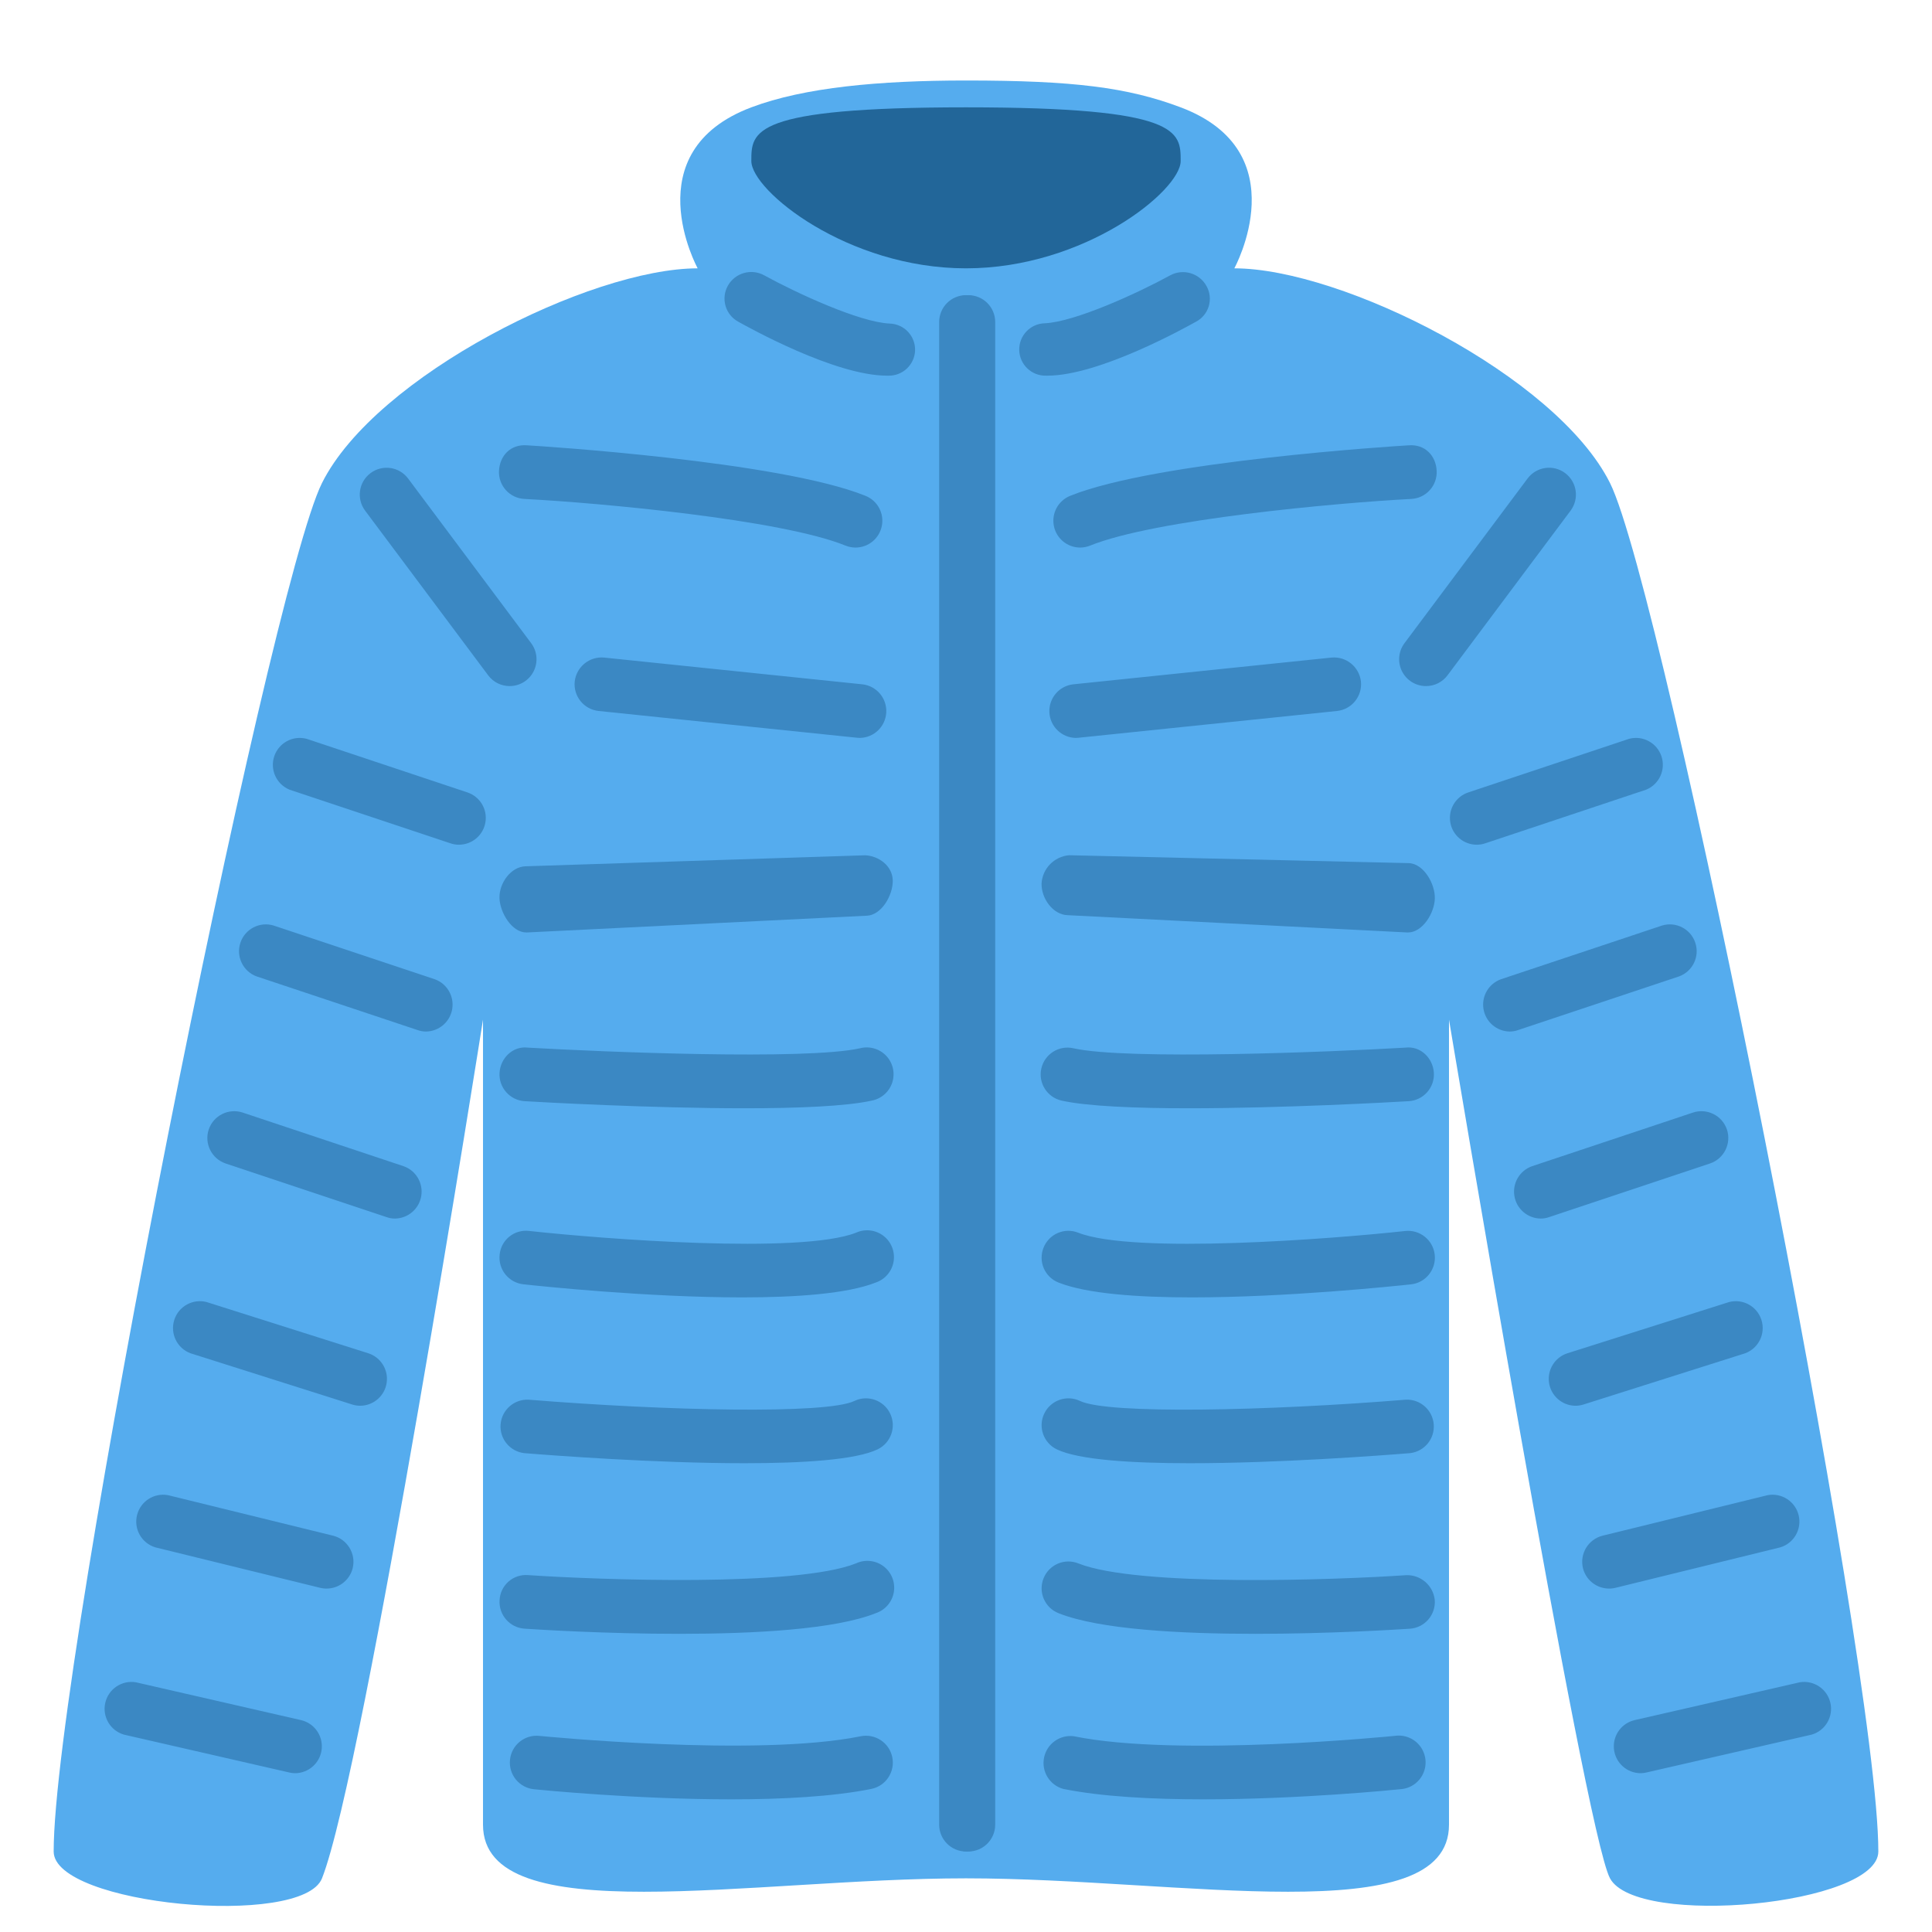
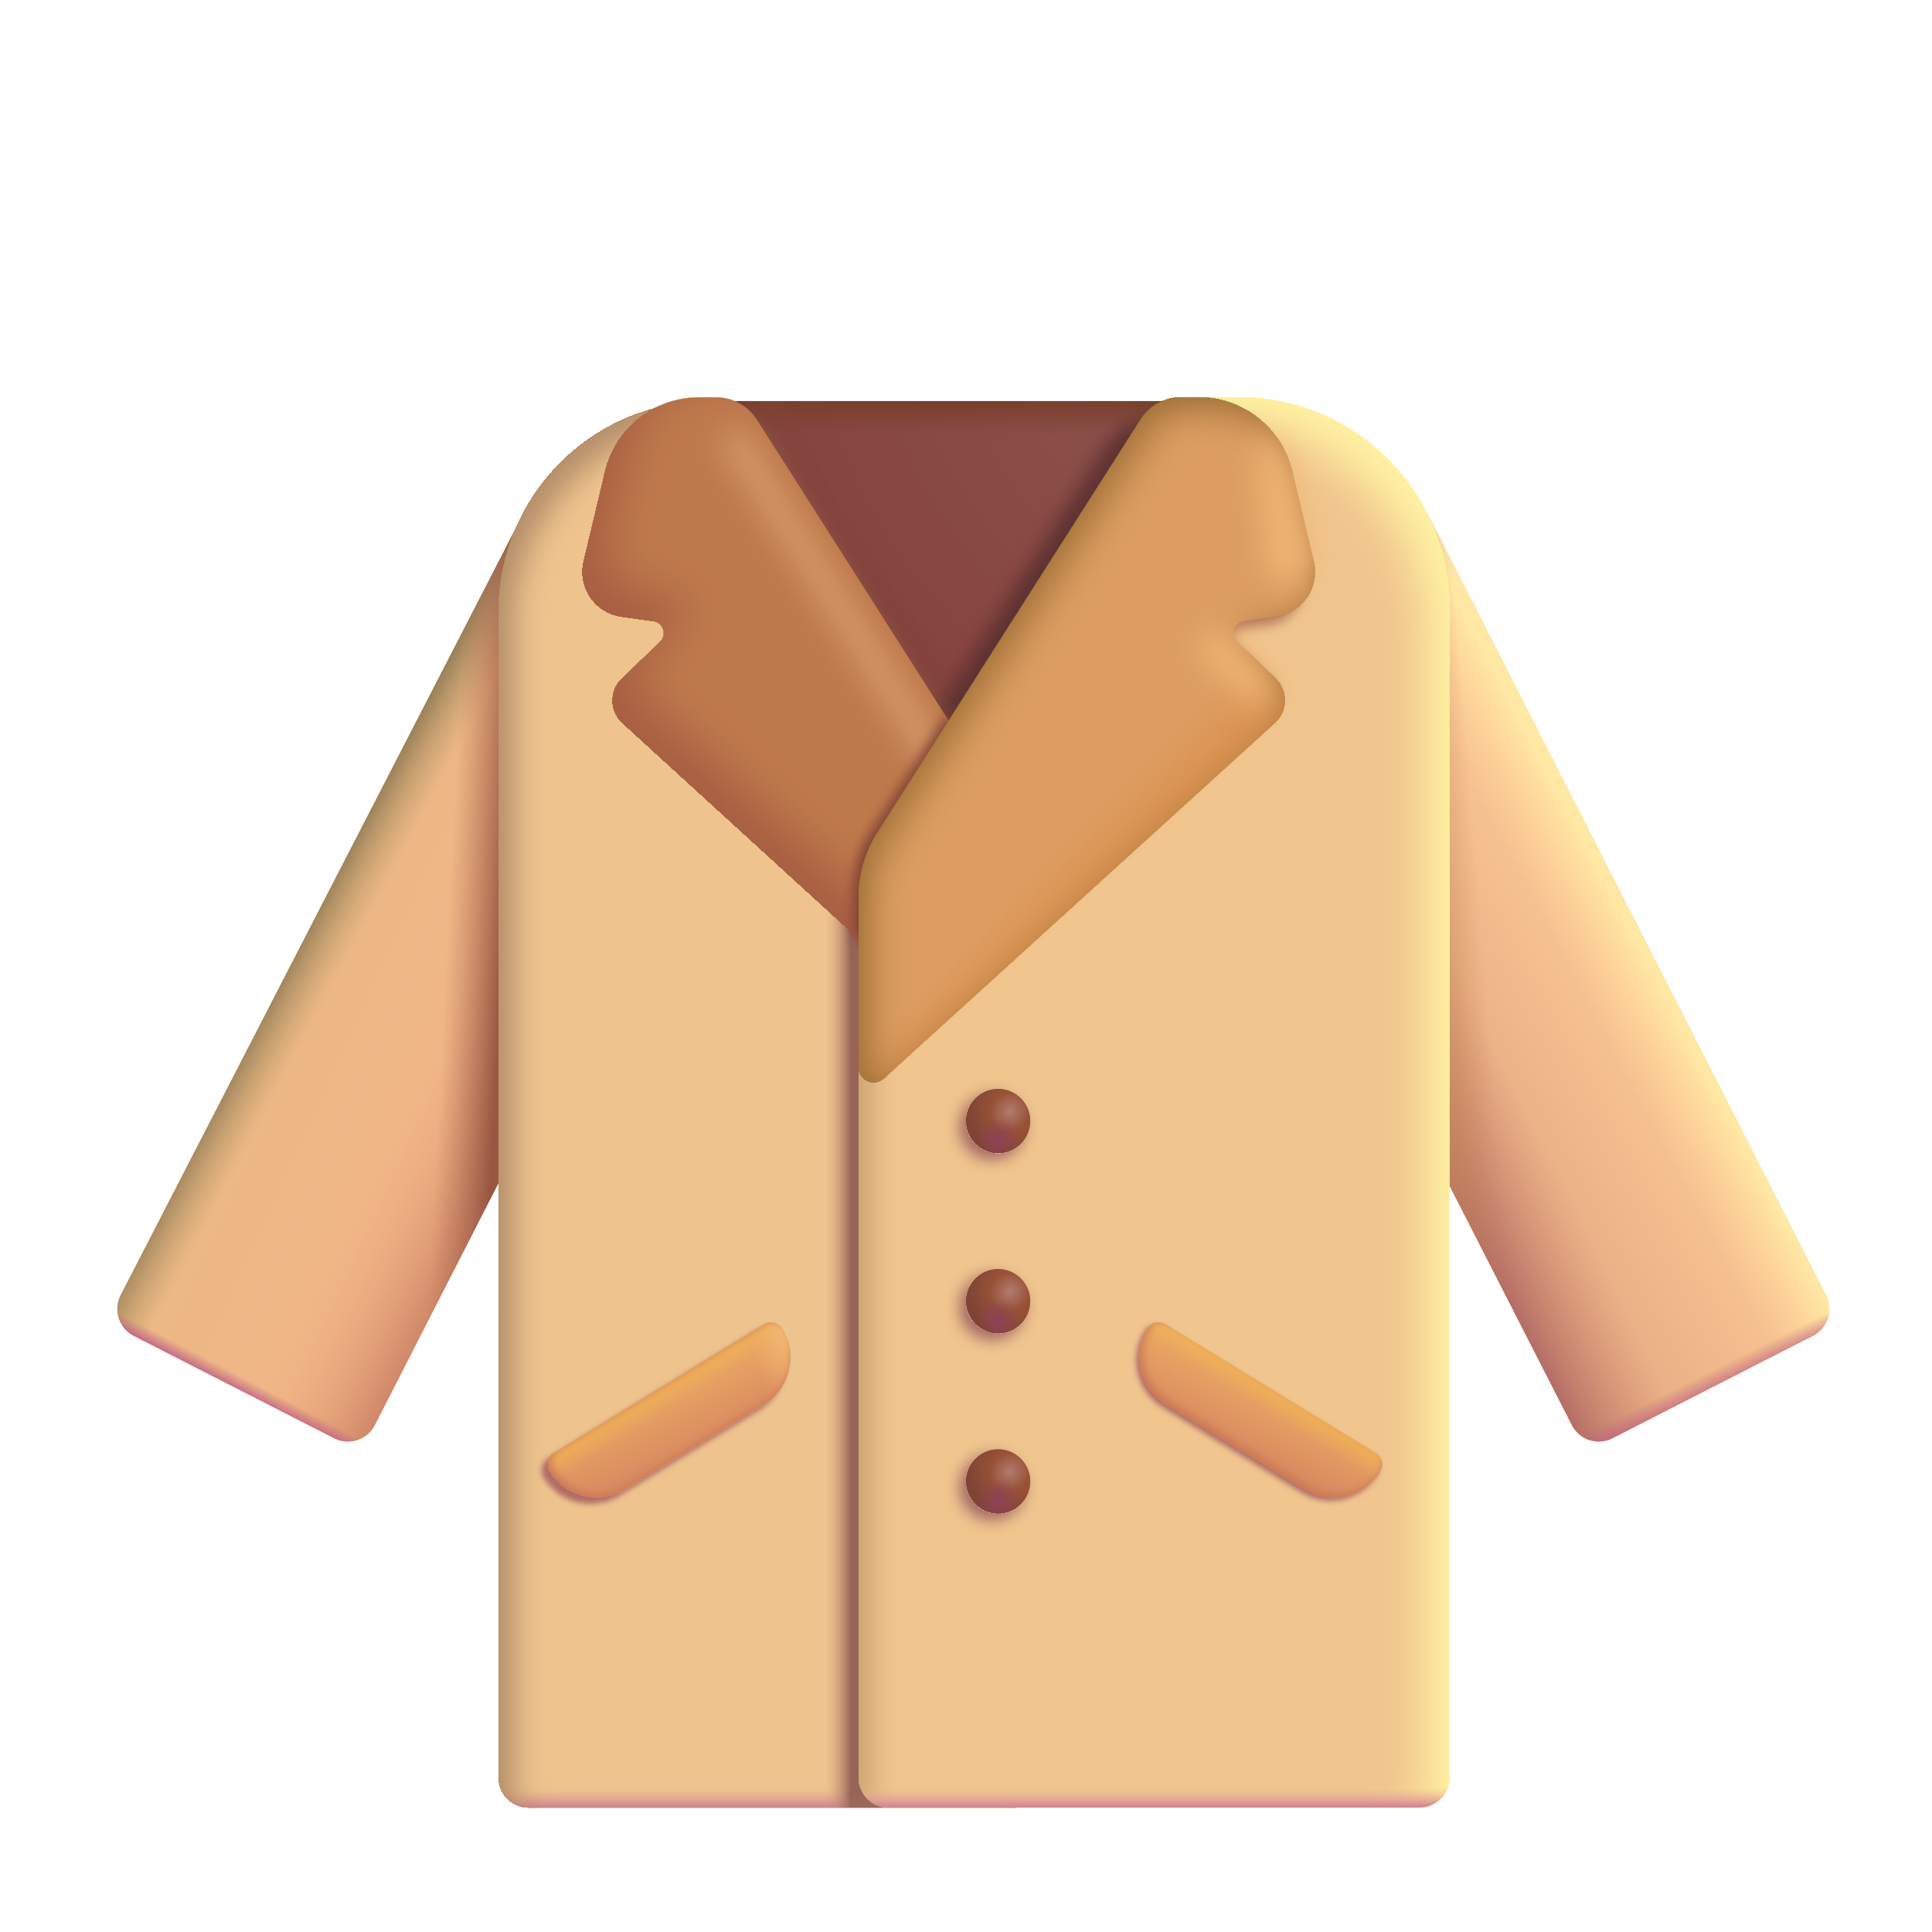
- <svg xmlns="http://www.w3.org/2000/svg" viewBox="0 0 36 36">
-   <path fill="#55ACEE" d="M30 9c-1-2-5-4-7-4 0 0 1.194-2.174-1-3-.987-.372-2-.5-4-.5-1.615 0-3.013.128-4 .5-2.194.826-1 3-1 3-2 0-6 2-7 4S1 30.969 1 34.5c0 1 4.632 1.43 5 .5.791-2 3-16 3-16v15c0 2 5 1 9 1s9 1 9-1V19s2.525 15.12 3 16c.499.923 5 .5 5-.5C35 30.969 31 11 30 9z" />
-   <path fill="#269" d="M14 3c0-.552 0-1 4-1s4 .448 4 1-1.791 2-4 2-4-1.448-4-2z" />
-   <path fill="#3B88C3" d="M18 34.5a.5.5 0 0 1-.5-.5V6a.5.5 0 0 1 1 0v28a.5.5 0 0 1-.5.5zm-4.375-.972c-1.794 0-3.564-.177-3.675-.188a.499.499 0 0 1-.447-.548.497.497 0 0 1 .548-.446c.041.003 4.044.401 5.985.007a.5.5 0 0 1 .2.981c-.72.145-1.669.194-2.611.194zm-.97-3.084c-1.378 0-2.627-.079-2.881-.096a.5.5 0 0 1-.465-.532.491.491 0 0 1 .533-.466c1.323.089 5.002.223 6.109-.219a.5.5 0 1 1 .371.927c-.763.306-2.28.386-3.667.386zm1.217-3.179c-1.65 0-3.551-.143-4.105-.188a.5.5 0 0 1 .081-.996c2.574.208 5.549.275 6.072.024a.5.5 0 1 1 .432.902c-.409.196-1.39.258-2.48.258zm-.039-3.09c-1.77 0-3.75-.208-4.08-.244a.5.5 0 0 1-.443-.552.492.492 0 0 1 .551-.442c1.344.147 5.059.438 6.091.032a.5.5 0 1 1 .367.929c-.527.208-1.472.277-2.486.277zm.047-3.524c-1.753 0-3.767-.112-4.102-.132a.5.5 0 0 1-.47-.528c.016-.275.249-.505.528-.47 1.382.08 5.187.237 6.189.012a.5.5 0 1 1 .22.975c-.475.106-1.379.143-2.365.143zm-4.073-3.276c-.27 0-.492-.371-.5-.642-.007-.276.211-.584.487-.591l6.328-.205c.246.011.506.191.513.467.007.276-.211.652-.487.659l-6.328.312h-.013zM16.552 7h-.024c-.973 0-2.588-.904-2.769-1.004a.49.49 0 0 1-.197-.671.5.5 0 0 1 .679-.194c.606.333 1.775.872 2.334.898a.487.487 0 0 1 .476.508.488.488 0 0 1-.499.463zm10.02 5.784a.5.5 0 0 1-.401-.8l2.293-3.068a.5.5 0 0 1 .801.6l-2.293 3.068a.498.498 0 0 1-.4.2z" />
-   <path fill="#3B88C3" d="M18.044 34.5a.5.5 0 0 1-.5-.5V6a.5.5 0 0 1 1 0v28a.5.5 0 0 1-.5.5zm9.473-18.76a.5.5 0 0 1-.159-.974l3-1a.501.501 0 0 1 .317.948l-3 1a.489.489 0 0 1-.158.026zm.612 3.481a.502.502 0 0 1-.159-.975l3-1a.5.5 0 0 1 .317.948l-3 1a.46.46 0 0 1-.158.027zm.576 3.485a.502.502 0 0 1-.159-.975l3-1a.502.502 0 0 1 .633.316.502.502 0 0 1-.316.633l-3 1a.455.455 0 0 1-.158.026zm.642 3.488a.501.501 0 0 1-.143-.977l3.014-.955a.501.501 0 0 1 .302.954l-3.014.955a.494.494 0 0 1-.159.023zm.594 3.405a.502.502 0 0 1-.445-.379.502.502 0 0 1 .367-.605l3.071-.754a.501.501 0 0 1 .238.972l-3.071.754a.483.483 0 0 1-.16.012zm.577 3.439a.501.501 0 0 1-.064-.985l3.082-.706a.501.501 0 0 1 .223.975l-3.082.706a.474.474 0 0 1-.159.01zm-8.099.49c-.942 0-1.891-.049-2.61-.195a.502.502 0 0 1 .199-.981c1.943.399 5.946-.003 5.985-.007a.5.5 0 1 1 .102.994c-.113.012-1.882.189-3.676.189zm.971-3.084c-1.388 0-2.904-.08-3.667-.385a.498.498 0 0 1-.278-.649.498.498 0 0 1 .649-.278c1.108.441 4.786.309 6.109.219a.517.517 0 0 1 .532.466.499.499 0 0 1-.466.532c-.253.016-1.502.095-2.879.095zm-1.218-3.179c-1.091 0-2.071-.062-2.479-.258a.5.5 0 0 1 .432-.902c.524.251 3.497.185 6.072-.024a.5.5 0 0 1 .08.996c-.553.045-2.455.188-4.105.188zm.038-3.09c-1.014 0-1.958-.068-2.485-.276a.498.498 0 0 1-.281-.648.497.497 0 0 1 .648-.281c1.031.404 4.746.115 6.09-.032a.5.5 0 0 1 .11.994c-.332.035-2.312.243-4.082.243zm-.064-3.524c1.753 0 3.767-.112 4.102-.132a.5.5 0 0 0 .47-.528c-.016-.275-.249-.505-.528-.47-1.382.08-5.187.237-6.189.012a.499.499 0 1 0-.22.975c.476.106 1.38.143 2.365.143zm4.09-3.276h-.013l-6.328-.322c-.276-.007-.494-.315-.487-.591a.562.562 0 0 1 .513-.526l6.328.147c.276.007.494.383.487.659-.007.272-.229.633-.5.633zm-6.193-3.625a.501.501 0 0 1-.051-.998l4.818-.499a.505.505 0 0 1 .549.446.501.501 0 0 1-.445.549l-4.818.499-.053.003zm.084-3.547a.5.5 0 0 1-.188-.963c1.6-.648 6.095-.93 6.307-.942.312-.025.511.199.524.474a.499.499 0 0 1-.474.525c-1.393.072-4.783.383-5.982.869a.495.495 0 0 1-.187.037zM9.496 12.784a.5.5 0 0 0 .401-.8L7.604 8.916a.5.5 0 0 0-.8.6l2.293 3.068c.097.131.248.2.399.2zm-.944 2.956a.5.5 0 0 0 .159-.974l-3-1a.501.501 0 0 0-.317.948l3 1a.48.48 0 0 0 .158.026zm-.612 3.481a.502.502 0 0 0 .159-.975l-3-1a.5.5 0 0 0-.317.948l3 1a.457.457 0 0 0 .158.027zm-.577 3.485a.502.502 0 0 0 .159-.975l-3-1a.502.502 0 0 0-.633.316.502.502 0 0 0 .316.633l3 1a.463.463 0 0 0 .158.026zm-.641 3.488a.501.501 0 0 0 .143-.977l-3.014-.955a.501.501 0 0 0-.302.954l3.014.955a.486.486 0 0 0 .159.023zm-.595 3.405a.502.502 0 0 0 .445-.379.502.502 0 0 0-.367-.605l-3.071-.754a.501.501 0 0 0-.238.972l3.071.754a.487.487 0 0 0 .16.012zm-.577 3.439a.501.501 0 0 0 .064-.985l-3.082-.706a.501.501 0 0 0-.223.975l3.082.706a.476.476 0 0 0 .159.01zM16.025 13.75a.501.501 0 0 0 .051-.998l-4.818-.499a.505.505 0 0 0-.549.446.501.501 0 0 0 .445.549l4.818.499.053.003zm-.083-3.547a.5.5 0 0 0 .188-.963c-1.6-.648-6.095-.93-6.307-.942-.313-.026-.511.199-.525.473a.5.5 0 0 0 .474.526c1.394.072 4.783.383 5.982.869a.5.5 0 0 0 .188.037zM19.492 7a.487.487 0 1 1-.024-.976c.561-.026 1.729-.56 2.334-.892a.501.501 0 0 1 .68.199.483.483 0 0 1-.197.664C22.104 6.095 20.488 7 19.516 7h-.024z" />
+ <svg xmlns="http://www.w3.org/2000/svg" viewBox="0 0 32 32">
+   <defs>
+     <path id="ihUQsxb" fill="#EEC38D" d="M8.259 10.134a3.495 3.495 0 0 1 3.5-3.49h5.062V29.94H8.76a.5.5 0 0 1-.5-.499z" />
+   </defs>
+   <g fill="none">
+     <path fill="url(#iGrso5v)" d="m8.64 8.561l4.292 1.879l-6.724 13.164a.5.5 0 0 1-.672.218l-3.32-1.696a.5.5 0 0 1-.218-.673z" />
+     <path fill="url(#iNSEkGd)" d="m8.64 8.561l4.292 1.879l-6.724 13.164a.5.5 0 0 1-.672.218l-3.32-1.696a.5.5 0 0 1-.218-.673z" />
+     <path fill="url(#iOx00Me)" d="m8.64 8.561l4.292 1.879l-6.724 13.164a.5.5 0 0 1-.672.218l-3.32-1.696a.5.5 0 0 1-.218-.673z" />
+     <path fill="url(#io85aHd)" d="m8.64 8.561l4.292 1.879l-6.724 13.164a.5.5 0 0 1-.672.218l-3.32-1.696a.5.5 0 0 1-.218-.673z" />
+     <path fill="url(#iXU0pde)" d="m8.64 8.561l4.292 1.879l-6.724 13.164a.5.5 0 0 1-.672.218l-3.32-1.696a.5.5 0 0 1-.218-.673z" />
+     <path fill="url(#iceLGbe)" d="m23.692 8.604l-4.381 1.836l6.724 13.164a.5.5 0 0 0 .672.218l3.32-1.696a.5.5 0 0 0 .218-.673z" />
+     <path fill="url(#iy5hrXg)" d="m23.692 8.604l-4.381 1.836l6.724 13.164a.5.5 0 0 0 .672.218l3.32-1.696a.5.5 0 0 0 .218-.673z" />
+     <path fill="url(#ivUjlkd)" d="m23.692 8.604l-4.381 1.836l6.724 13.164a.5.5 0 0 0 .672.218l3.32-1.696a.5.5 0 0 0 .218-.673z" />
+     <path fill="url(#ig4KDCe)" d="m23.692 8.604l-4.381 1.836l6.724 13.164a.5.5 0 0 0 .672.218l3.32-1.696a.5.5 0 0 0 .218-.673z" />
+     <path fill="url(#i6ZYUUg)" d="m23.692 8.604l-4.381 1.836l6.724 13.164a.5.5 0 0 0 .672.218l3.32-1.696a.5.5 0 0 0 .218-.673z" />
+     <g filter="url(#iEPspmb)">
+       <use href="#ihUQsxb" />
+       <path fill="url(#iLAioOd)" d="M8.259 10.134a3.495 3.495 0 0 1 3.5-3.49h5.062V29.94H8.76a.5.5 0 0 1-.5-.499z" />
+     </g>
+     <g filter="url(#iEPspmb)">
+       <use href="#ihUQsxb" />
+       <path fill="url(#ixNgNvO)" d="M8.259 10.134a3.495 3.495 0 0 1 3.5-3.49h5.062V29.94H8.76a.5.5 0 0 1-.5-.499z" />
+       <path fill="url(#iLAioOd)" d="M8.259 10.134a3.495 3.495 0 0 1 3.5-3.49h5.062V29.94H8.76a.5.5 0 0 1-.5-.499z" />
+     </g>
+     <g filter="url(#ihhlEue)">
+       <path fill="#F0C58E" d="M24.008 10.08a3.5 3.5 0 0 0-3.5-3.5h-1.13l-4.814 7.126a2 2 0 0 0-.343 1.12V29.44a.5.5 0 0 0 .5.5h8.787a.5.5 0 0 0 .5-.5z" />
+       <path fill="url(#iYoNwxd)" d="M24.008 10.08a3.5 3.5 0 0 0-3.5-3.5h-1.13l-4.814 7.126a2 2 0 0 0-.343 1.12V29.44a.5.5 0 0 0 .5.5h8.787a.5.5 0 0 0 .5-.5z" />
+     </g>
+     <path fill="url(#iGoLSsd)" d="M24.008 10.08a3.5 3.5 0 0 0-3.5-3.5h-1.13l-4.814 7.126a2 2 0 0 0-.343 1.12V29.44a.5.5 0 0 0 .5.5h8.787a.5.5 0 0 0 .5-.5z" />
+     <path fill="url(#ix9YrDb)" d="m11.684 6.643l4.368 6.953l3.755-6.953z" />
+     <path fill="url(#iyGRFbd)" d="m11.684 6.643l4.368 6.953l3.755-6.953z" />
+     <path fill="url(#i0cgeRb)" d="m11.684 6.643l4.368 6.953l3.755-6.953z" />
+     <g filter="url(#iNlXJPe)">
+       <path fill="#5E3131" d="M20.41 7.394a1.6 1.6 0 0 0-1.1-.438h-.282a.8.8 0 0 0-.674.37l-3.38 5.302h2.213z" />
+     </g>
+     <g filter="url(#iMfL1mc)">
+       <path fill="url(#iObx9Vd)" d="M9.108 24.367a.217.217 0 0 1 .072-.299l3.476-2.129a.217.217 0 0 1 .3.072a.905.905 0 0 1-.3 1.244l-2.303 1.411a.905.905 0 0 1-1.245-.299" />
+       <path fill="url(#iGisEQd)" d="M9.108 24.367a.217.217 0 0 1 .072-.299l3.476-2.129a.217.217 0 0 1 .3.072a.905.905 0 0 1-.3 1.244l-2.303 1.411a.905.905 0 0 1-1.245-.299" />
+       <path fill="url(#iZ5hJmb)" d="M9.108 24.367a.217.217 0 0 1 .072-.299l3.476-2.129a.217.217 0 0 1 .3.072a.905.905 0 0 1-.3 1.244l-2.303 1.411a.905.905 0 0 1-1.245-.299" />
+     </g>
+     <g filter="url(#iEuHVId)">
+       <path fill="url(#ii1Apbc)" d="M22.857 24.367a.217.217 0 0 0-.071-.299l-3.477-2.129a.217.217 0 0 0-.298.072a.905.905 0 0 0 .299 1.244l2.303 1.411a.905.905 0 0 0 1.244-.299" />
+       <path fill="url(#iAhXVeb)" d="M22.857 24.367a.217.217 0 0 0-.071-.299l-3.477-2.129a.217.217 0 0 0-.298.072a.905.905 0 0 0 .299 1.244l2.303 1.411a.905.905 0 0 0 1.244-.299" />
+     </g>
+     <g filter="url(#iu6cfKd)">
+       <circle cx="16.533" cy="18.567" r=".533" fill="url(#ib26HYc)" />
+       <circle cx="16.533" cy="18.567" r=".533" fill="url(#iwHjVOc)" />
+       <circle cx="16.533" cy="18.567" r=".533" fill="url(#iAVPhXb)" />
+     </g>
+     <g filter="url(#iP0G6Va)">
+       <circle cx="16.533" cy="21.551" r=".533" fill="url(#ilcAGIB)" />
+       <circle cx="16.533" cy="21.551" r=".533" fill="url(#irhSiNd)" />
+       <circle cx="16.533" cy="21.551" r=".533" fill="url(#iwAzjsb)" />
+     </g>
+     <g filter="url(#ipEDWoe)">
+       <circle cx="16.533" cy="24.536" r=".533" fill="url(#io2EjFd)" />
+       <circle cx="16.533" cy="24.536" r=".533" fill="url(#ifPrbib)" />
+       <circle cx="16.533" cy="24.536" r=".533" fill="url(#ijlPaAd)" />
+     </g>
+     <g filter="url(#ibkMYqb)">
+       <path fill="#BE794B" d="m14.39 15.699l1.826-2.973l-3.68-5.775a.8.8 0 0 0-.675-.37h-.282a1.6 1.6 0 0 0-1.556 1.23l-.354 1.486a.75.75 0 0 0 .624.915l.531.076a.2.2 0 0 1 .11.342l-.634.612a.5.5 0 0 0 .01.73z" />
+     </g>
+     <g filter="url(#i0SpDBe)">
+       <path fill="#B37559" d="M15.146 14.309v2.368c.003.183.22.278.356.154l5.496-4.997a.424.424 0 0 0 .008-.618l-.538-.52a.17.17 0 0 1 .094-.29l.45-.064a.636.636 0 0 0 .53-.777l-.3-1.261a1.36 1.36 0 0 0-1.32-1.044h-.24a.68.68 0 0 0-.572.314l-3.698 5.803c-.177.278-.27.602-.266.932" />
+     </g>
+     <g filter="url(#iG43VhQ)">
+       <path fill="#D69969" d="M11.989 7.46a.236.236 0 0 1 .398-.252l3.886 6.148a.236.236 0 1 1-.399.252z" />
+     </g>
+     <g filter="url(#iGZVTMd)">
+       <path fill="#824135" d="m14.459 13.733l1.24-1.918l1.385 1.824l-2.328 2.418l-.625-.594v-.628c0-.582.218-.977.328-1.102" />
+     </g>
+     <g filter="url(#ijPS3hb)">
+       <path fill="#DD9D61" d="M14.222 14.888v2.79a.25.25 0 0 0 .419.182l6.477-5.889a.5.5 0 0 0 .01-.729l-.634-.612a.2.2 0 0 1 .11-.342l.531-.076a.75.75 0 0 0 .624-.916l-.354-1.486a1.6 1.6 0 0 0-1.556-1.23h-.282a.8.8 0 0 0-.674.37l-4.358 6.839a2 2 0 0 0-.313 1.098" />
+       <path fill="url(#i9NYhib)" d="M14.222 14.888v2.79a.25.25 0 0 0 .419.182l6.477-5.889a.5.5 0 0 0 .01-.729l-.634-.612a.2.2 0 0 1 .11-.342l.531-.076a.75.75 0 0 0 .624-.916l-.354-1.486a1.6 1.6 0 0 0-1.556-1.23h-.282a.8.8 0 0 0-.674.37l-4.358 6.839a2 2 0 0 0-.313 1.098" />
+     </g>
+     <g filter="url(#ignKSPq)">
+       <path fill="#F0B574" d="M21.34 7.659a.86.86 0 0 0-.563-.524l.204 2.184a.37.37 0 1 0 .73-.108c-.116-.543-.281-1.288-.371-1.552" />
+     </g>
+     <g filter="url(#iJcU2Dc)">
+       <rect width="1.523" height=".536" x="20.131" y="10.334" fill="#F0B574" rx=".268" transform="rotate(44.959 20.131 10.334)" />
+     </g>
+     <defs>
+       <linearGradient id="iGrso5v" x1="7.652" x2="3.496" y1="21.065" y2="19.159" gradientUnits="userSpaceOnUse">
+         <stop stop-color="#F4B488" />
+         <stop offset="1" stop-color="#EBB884" />
+       </linearGradient>
+       <linearGradient id="iNSEkGd" x1="7.652" x2="5.965" y1="20.768" y2="19.909" gradientUnits="userSpaceOnUse">
+         <stop stop-color="#CF8869" />
+         <stop offset="1" stop-color="#F0AC7F" stop-opacity="0" />
+       </linearGradient>
+       <linearGradient id="iOx00Me" x1="4.481" x2="5.231" y1="16.479" y2="16.877" gradientUnits="userSpaceOnUse">
+         <stop stop-color="#998059" />
+         <stop offset="1" stop-color="#C09D6B" stop-opacity="0" />
+       </linearGradient>
+       <linearGradient id="io85aHd" x1="8.582" x2="7.215" y1="19.229" y2="19.159" gradientUnits="userSpaceOnUse">
+         <stop offset=".322" stop-color="#995741" />
+         <stop offset="1" stop-color="#B77157" stop-opacity="0" />
+       </linearGradient>
+       <linearGradient id="iXU0pde" x1="3.871" x2="3.977" y1="22.991" y2="22.788" gradientUnits="userSpaceOnUse">
+         <stop stop-color="#C46A86" />
+         <stop offset="1" stop-color="#C46A86" stop-opacity="0" />
+       </linearGradient>
+       <linearGradient id="iceLGbe" x1="28.992" x2="25.097" y1="19.653" y2="21.799" gradientUnits="userSpaceOnUse">
+         <stop stop-color="#FBC894" />
+         <stop offset="1" stop-color="#E1A37F" />
+       </linearGradient>
+       <linearGradient id="iy5hrXg" x1="29.307" x2="28.242" y1="19.758" y2="20.319" gradientUnits="userSpaceOnUse">
+         <stop stop-color="#FFE8A4" />
+         <stop offset="1" stop-color="#FFD39A" stop-opacity="0" />
+       </linearGradient>
+       <linearGradient id="ivUjlkd" x1="25.158" x2="26.812" y1="22.253" y2="21.44" gradientUnits="userSpaceOnUse">
+         <stop stop-color="#AC6462" />
+         <stop offset="1" stop-color="#D28D70" stop-opacity="0" />
+       </linearGradient>
+       <linearGradient id="ig4KDCe" x1="28.551" x2="28.371" y1="23.049" y2="22.69" gradientUnits="userSpaceOnUse">
+         <stop stop-color="#BF6282" />
+         <stop offset="1" stop-color="#BF6282" stop-opacity="0" />
+       </linearGradient>
+       <linearGradient id="i6ZYUUg" x1="22.918" x2="24.634" y1="16.814" y2="16.682" gradientUnits="userSpaceOnUse">
+         <stop offset=".243" stop-color="#C88755" />
+         <stop offset="1" stop-color="#C88755" stop-opacity="0" />
+       </linearGradient>
+       <linearGradient id="iLAioOd" x1="14.371" x2="13.68" y1="29.94" y2="29.94" gradientUnits="userSpaceOnUse">
+         <stop offset=".407" stop-color="#976457" />
+         <stop offset="1" stop-color="#D9A088" stop-opacity="0" />
+       </linearGradient>
+       <linearGradient id="ixNgNvO" x1="12.54" x2="12.54" y1="29.55" y2="30.018" gradientUnits="userSpaceOnUse">
+         <stop offset=".133" stop-color="#EBAE97" stop-opacity="0" />
+         <stop offset=".775" stop-color="#D68893" />
+       </linearGradient>
+       <linearGradient id="iYoNwxd" x1="14.09" x2="14.949" y1="26.377" y2="26.377" gradientUnits="userSpaceOnUse">
+         <stop stop-color="#B4895E" />
+         <stop offset="1" stop-color="#F1C68F" stop-opacity="0" />
+       </linearGradient>
+       <linearGradient id="iGoLSsd" x1="19.114" x2="19.114" y1="29.549" y2="30.018" gradientUnits="userSpaceOnUse">
+         <stop offset=".133" stop-color="#EBAE97" stop-opacity="0" />
+         <stop offset=".775" stop-color="#D68893" />
+       </linearGradient>
+       <linearGradient id="iyGRFbd" x1="15.745" x2="15.745" y1="6.643" y2="7.19" gradientUnits="userSpaceOnUse">
+         <stop stop-color="#79402D" />
+         <stop offset="1" stop-color="#79402D" stop-opacity="0" />
+       </linearGradient>
+       <linearGradient id="i0cgeRb" x1="13.621" x2="15.324" y1="11.127" y2="9.987" gradientUnits="userSpaceOnUse">
+         <stop offset=".182" stop-color="#512820" />
+         <stop offset="1" stop-color="#894741" stop-opacity="0" />
+       </linearGradient>
+       <linearGradient id="iObx9Vd" x1="10.501" x2="11.082" y1="23.152" y2="24.325" gradientUnits="userSpaceOnUse">
+         <stop stop-color="#EBA962" />
+         <stop offset="1" stop-color="#D78761" />
+       </linearGradient>
+       <linearGradient id="iGisEQd" x1="10.47" x2="10.798" y1="22.987" y2="23.502" gradientUnits="userSpaceOnUse">
+         <stop stop-color="#F4B750" />
+         <stop offset="1" stop-color="#F4B750" stop-opacity="0" />
+       </linearGradient>
+       <linearGradient id="ii1Apbc" x1="21.465" x2="20.883" y1="23.152" y2="24.325" gradientUnits="userSpaceOnUse">
+         <stop stop-color="#EBA962" />
+         <stop offset="1" stop-color="#D78761" />
+       </linearGradient>
+       <linearGradient id="iAhXVeb" x1="21.496" x2="21.168" y1="22.987" y2="23.502" gradientUnits="userSpaceOnUse">
+         <stop stop-color="#F4B750" />
+         <stop offset="1" stop-color="#F4B750" stop-opacity="0" />
+       </linearGradient>
+       <linearGradient id="i9NYhib" x1="18.34" x2="17.699" y1="14.487" y2="13.862" gradientUnits="userSpaceOnUse">
+         <stop offset=".05" stop-color="#DB9352" />
+         <stop offset="1" stop-color="#DB9352" stop-opacity="0" />
+       </linearGradient>
+       <filter id="iEPspmb" width="8.813" height="23.547" x="8.259" y="6.643" color-interpolation-filters="sRGB" filterUnits="userSpaceOnUse">
+         <feFlood flood-opacity="0" result="BackgroundImageFix" />
+         <feBlend in="SourceGraphic" in2="BackgroundImageFix" result="shape" />
+         <feColorMatrix in="SourceAlpha" result="hardAlpha" values="0 0 0 0 0 0 0 0 0 0 0 0 0 0 0 0 0 0 127 0" />
+         <feOffset dx=".25" dy=".25" />
+         <feGaussianBlur stdDeviation=".25" />
+         <feComposite in2="hardAlpha" k2="-1" k3="1" operator="arithmetic" />
+         <feColorMatrix values="0 0 0 0 0.702 0 0 0 0 0.553 0 0 0 0 0.412 0 0 0 1 0" />
+         <feBlend in2="shape" result="effect1_innerShadow_18_16545" />
+       </filter>
+       <filter id="ihhlEue" width="10.186" height="23.759" x="13.821" y="6.581" color-interpolation-filters="sRGB" filterUnits="userSpaceOnUse">
+         <feFlood flood-opacity="0" result="BackgroundImageFix" />
+         <feBlend in="SourceGraphic" in2="BackgroundImageFix" result="shape" />
+         <feColorMatrix in="SourceAlpha" result="hardAlpha" values="0 0 0 0 0 0 0 0 0 0 0 0 0 0 0 0 0 0 127 0" />
+         <feOffset dx="-.4" dy=".4" />
+         <feGaussianBlur stdDeviation=".375" />
+         <feComposite in2="hardAlpha" k2="-1" k3="1" operator="arithmetic" />
+         <feColorMatrix values="0 0 0 0 1 0 0 0 0 0.949 0 0 0 0 0.635 0 0 0 1 0" />
+         <feBlend in2="shape" result="effect1_innerShadow_18_16545" />
+       </filter>
+       <filter id="iNlXJPe" width="6.036" height="6.273" x="14.674" y="6.656" color-interpolation-filters="sRGB" filterUnits="userSpaceOnUse">
+         <feFlood flood-opacity="0" result="BackgroundImageFix" />
+         <feBlend in="SourceGraphic" in2="BackgroundImageFix" result="shape" />
+         <feGaussianBlur result="effect1_foregroundBlur_18_16545" stdDeviation=".15" />
+       </filter>
+       <filter id="iMfL1mc" width="4.262" height="3.142" x="8.876" y="21.857" color-interpolation-filters="sRGB" filterUnits="userSpaceOnUse">
+         <feFlood flood-opacity="0" result="BackgroundImageFix" />
+         <feColorMatrix in="SourceAlpha" result="hardAlpha" values="0 0 0 0 0 0 0 0 0 0 0 0 0 0 0 0 0 0 127 0" />
+         <feOffset dx="-.1" dy=".1" />
+         <feGaussianBlur stdDeviation=".05" />
+         <feComposite in2="hardAlpha" operator="out" />
+         <feColorMatrix values="0 0 0 0 0.694 0 0 0 0 0.424 0 0 0 0 0.404 0 0 0 1 0" />
+         <feBlend in2="BackgroundImageFix" result="effect1_dropShadow_18_16545" />
+         <feBlend in="SourceGraphic" in2="effect1_dropShadow_18_16545" result="shape" />
+         <feColorMatrix in="SourceAlpha" result="hardAlpha" values="0 0 0 0 0 0 0 0 0 0 0 0 0 0 0 0 0 0 127 0" />
+         <feOffset dx=".05" dy="-.05" />
+         <feGaussianBlur stdDeviation=".075" />
+         <feComposite in2="hardAlpha" k2="-1" k3="1" operator="arithmetic" />
+         <feColorMatrix values="0 0 0 0 0.784 0 0 0 0 0.463 0 0 0 0 0.322 0 0 0 1 0" />
+         <feBlend in2="shape" result="effect2_innerShadow_18_16545" />
+       </filter>
+       <filter id="iEuHVId" width="4.212" height="3.092" x="18.727" y="21.857" color-interpolation-filters="sRGB" filterUnits="userSpaceOnUse">
+         <feFlood flood-opacity="0" result="BackgroundImageFix" />
+         <feColorMatrix in="SourceAlpha" result="hardAlpha" values="0 0 0 0 0 0 0 0 0 0 0 0 0 0 0 0 0 0 127 0" />
+         <feOffset dx="-.05" dy=".05" />
+         <feGaussianBlur stdDeviation=".05" />
+         <feComposite in2="hardAlpha" operator="out" />
+         <feColorMatrix values="0 0 0 0 0.694 0 0 0 0 0.424 0 0 0 0 0.404 0 0 0 1 0" />
+         <feBlend in2="BackgroundImageFix" result="effect1_dropShadow_18_16545" />
+         <feBlend in="SourceGraphic" in2="effect1_dropShadow_18_16545" result="shape" />
+         <feColorMatrix in="SourceAlpha" result="hardAlpha" values="0 0 0 0 0 0 0 0 0 0 0 0 0 0 0 0 0 0 127 0" />
+         <feOffset dx=".05" dy="-.05" />
+         <feGaussianBlur stdDeviation=".075" />
+         <feComposite in2="hardAlpha" k2="-1" k3="1" operator="arithmetic" />
+         <feColorMatrix values="0 0 0 0 0.784 0 0 0 0 0.463 0 0 0 0 0.322 0 0 0 1 0" />
+         <feBlend in2="shape" result="effect2_innerShadow_18_16545" />
+       </filter>
+       <filter id="iu6cfKd" width="1.566" height="1.566" x="15.65" y="17.884" color-interpolation-filters="sRGB" filterUnits="userSpaceOnUse">
+         <feFlood flood-opacity="0" result="BackgroundImageFix" />
+         <feColorMatrix in="SourceAlpha" result="hardAlpha" values="0 0 0 0 0 0 0 0 0 0 0 0 0 0 0 0 0 0 127 0" />
+         <feOffset dx="-.1" dy=".1" />
+         <feGaussianBlur stdDeviation=".125" />
+         <feComposite in2="hardAlpha" operator="out" />
+         <feColorMatrix values="0 0 0 0 0.631 0 0 0 0 0.396 0 0 0 0 0.388 0 0 0 1 0" />
+         <feBlend in2="BackgroundImageFix" result="effect1_dropShadow_18_16545" />
+         <feBlend in="SourceGraphic" in2="effect1_dropShadow_18_16545" result="shape" />
+       </filter>
+       <filter id="iP0G6Va" width="1.566" height="1.566" x="15.65" y="20.868" color-interpolation-filters="sRGB" filterUnits="userSpaceOnUse">
+         <feFlood flood-opacity="0" result="BackgroundImageFix" />
+         <feColorMatrix in="SourceAlpha" result="hardAlpha" values="0 0 0 0 0 0 0 0 0 0 0 0 0 0 0 0 0 0 127 0" />
+         <feOffset dx="-.1" dy=".1" />
+         <feGaussianBlur stdDeviation=".125" />
+         <feComposite in2="hardAlpha" operator="out" />
+         <feColorMatrix values="0 0 0 0 0.631 0 0 0 0 0.396 0 0 0 0 0.388 0 0 0 1 0" />
+         <feBlend in2="BackgroundImageFix" result="effect1_dropShadow_18_16545" />
+         <feBlend in="SourceGraphic" in2="effect1_dropShadow_18_16545" result="shape" />
+       </filter>
+       <filter id="ipEDWoe" width="1.566" height="1.566" x="15.65" y="23.852" color-interpolation-filters="sRGB" filterUnits="userSpaceOnUse">
+         <feFlood flood-opacity="0" result="BackgroundImageFix" />
+         <feColorMatrix in="SourceAlpha" result="hardAlpha" values="0 0 0 0 0 0 0 0 0 0 0 0 0 0 0 0 0 0 127 0" />
+         <feOffset dx="-.1" dy=".1" />
+         <feGaussianBlur stdDeviation=".125" />
+         <feComposite in2="hardAlpha" operator="out" />
+         <feColorMatrix values="0 0 0 0 0.631 0 0 0 0 0.396 0 0 0 0 0.388 0 0 0 1 0" />
+         <feBlend in2="BackgroundImageFix" result="effect1_dropShadow_18_16545" />
+         <feBlend in="SourceGraphic" in2="effect1_dropShadow_18_16545" result="shape" />
+       </filter>
+       <filter id="ibkMYqb" width="6.967" height="9.518" x="9.649" y="6.181" color-interpolation-filters="sRGB" filterUnits="userSpaceOnUse">
+         <feFlood flood-opacity="0" result="BackgroundImageFix" />
+         <feBlend in="SourceGraphic" in2="BackgroundImageFix" result="shape" />
+         <feColorMatrix in="SourceAlpha" result="hardAlpha" values="0 0 0 0 0 0 0 0 0 0 0 0 0 0 0 0 0 0 127 0" />
+         <feOffset dx=".4" dy="-.4" />
+         <feGaussianBlur stdDeviation=".375" />
+         <feComposite in2="hardAlpha" k2="-1" k3="1" operator="arithmetic" />
+         <feColorMatrix values="0 0 0 0 0.655 0 0 0 0 0.369 0 0 0 0 0.259 0 0 0 1 0" />
+         <feBlend in2="shape" result="effect1_innerShadow_18_16545" />
+       </filter>
+       <filter id="i0SpDBe" width="6.813" height="10.027" x="14.946" y="7.06" color-interpolation-filters="sRGB" filterUnits="userSpaceOnUse">
+         <feFlood flood-opacity="0" result="BackgroundImageFix" />
+         <feBlend in="SourceGraphic" in2="BackgroundImageFix" result="shape" />
+         <feGaussianBlur result="effect1_foregroundBlur_18_16545" stdDeviation=".1" />
+       </filter>
+       <filter id="iG43VhQ" width="5.357" height="7.619" x="11.452" y="6.598" color-interpolation-filters="sRGB" filterUnits="userSpaceOnUse">
+         <feFlood flood-opacity="0" result="BackgroundImageFix" />
+         <feBlend in="SourceGraphic" in2="BackgroundImageFix" result="shape" />
+         <feGaussianBlur result="effect1_foregroundBlur_18_16545" stdDeviation=".25" />
+       </filter>
+       <filter id="iGZVTMd" width="3.353" height="4.642" x="13.931" y="11.615" color-interpolation-filters="sRGB" filterUnits="userSpaceOnUse">
+         <feFlood flood-opacity="0" result="BackgroundImageFix" />
+         <feBlend in="SourceGraphic" in2="BackgroundImageFix" result="shape" />
+         <feGaussianBlur result="effect1_foregroundBlur_18_16545" stdDeviation=".1" />
+       </filter>
+       <filter id="ijPS3hb" width="7.708" height="11.496" x="14.221" y="6.581" color-interpolation-filters="sRGB" filterUnits="userSpaceOnUse">
+         <feFlood flood-opacity="0" result="BackgroundImageFix" />
+         <feBlend in="SourceGraphic" in2="BackgroundImageFix" result="shape" />
+         <feColorMatrix in="SourceAlpha" result="hardAlpha" values="0 0 0 0 0 0 0 0 0 0 0 0 0 0 0 0 0 0 127 0" />
+         <feOffset dx=".15" dy=".15" />
+         <feGaussianBlur stdDeviation=".325" />
+         <feComposite in2="hardAlpha" k2="-1" k3="1" operator="arithmetic" />
+         <feColorMatrix values="0 0 0 0 0.608 0 0 0 0 0.427 0 0 0 0 0.204 0 0 0 1 0" />
+         <feBlend in2="shape" result="effect1_innerShadow_18_16545" />
+       </filter>
+       <filter id="ignKSPq" width="1.941" height="3.519" x="20.277" y="6.635" color-interpolation-filters="sRGB" filterUnits="userSpaceOnUse">
+         <feFlood flood-opacity="0" result="BackgroundImageFix" />
+         <feBlend in="SourceGraphic" in2="BackgroundImageFix" result="shape" />
+         <feGaussianBlur result="effect1_foregroundBlur_18_16545" stdDeviation=".25" />
+       </filter>
+       <filter id="iJcU2Dc" width="2.235" height="2.234" x="19.364" y="9.945" color-interpolation-filters="sRGB" filterUnits="userSpaceOnUse">
+         <feFlood flood-opacity="0" result="BackgroundImageFix" />
+         <feBlend in="SourceGraphic" in2="BackgroundImageFix" result="shape" />
+         <feGaussianBlur result="effect1_foregroundBlur_18_16545" stdDeviation=".25" />
+       </filter>
+       <radialGradient id="ix9YrDb" cx="0" cy="0" r="1" gradientTransform="rotate(140.437 8.163 6.784)scale(5.18854 7.11783)" gradientUnits="userSpaceOnUse">
+         <stop stop-color="#8B504A" />
+         <stop offset="1" stop-color="#87443F" />
+       </radialGradient>
+       <radialGradient id="iZ5hJmb" cx="0" cy="0" r="1" gradientTransform="matrix(-.155 1.125 -.579 -.07977 13.088 21.987)" gradientUnits="userSpaceOnUse">
+         <stop stop-color="#F5BB74" />
+         <stop offset="1" stop-color="#F5BB74" stop-opacity="0" />
+       </radialGradient>
+       <radialGradient id="ib26HYc" cx="0" cy="0" r="1" gradientTransform="rotate(140.315 5.044 12.223)scale(.47714 .43492)" gradientUnits="userSpaceOnUse">
+         <stop stop-color="#B27A6F" />
+         <stop offset=".724" stop-color="#975236" />
+       </radialGradient>
+       <radialGradient id="iwHjVOc" cx="0" cy="0" r="1" gradientTransform="matrix(-.55469 .57812 -.61946 -.59435 16.762 18.416)" gradientUnits="userSpaceOnUse">
+         <stop offset=".401" stop-color="#7E4436" stop-opacity="0" />
+         <stop offset=".893" stop-color="#7E4436" />
+       </radialGradient>
+       <radialGradient id="iAVPhXb" cx="0" cy="0" r="1" gradientTransform="rotate(90 -1.18 17.713)scale(.375)" gradientUnits="userSpaceOnUse">
+         <stop stop-color="#8F4157" />
+         <stop offset="1" stop-color="#8F4157" stop-opacity="0" />
+       </radialGradient>
+       <radialGradient id="ilcAGIB" cx="0" cy="0" r="1" gradientTransform="rotate(140.315 4.505 13.715)scale(.47714 .43492)" gradientUnits="userSpaceOnUse">
+         <stop stop-color="#B27A6F" />
+         <stop offset=".724" stop-color="#975236" />
+       </radialGradient>
+       <radialGradient id="irhSiNd" cx="0" cy="0" r="1" gradientTransform="matrix(-.55469 .57812 -.61946 -.59435 16.762 21.4)" gradientUnits="userSpaceOnUse">
+         <stop offset=".401" stop-color="#7E4436" stop-opacity="0" />
+         <stop offset=".893" stop-color="#7E4436" />
+       </radialGradient>
+       <radialGradient id="iwAzjsb" cx="0" cy="0" r="1" gradientTransform="rotate(90 -2.672 19.205)scale(.375)" gradientUnits="userSpaceOnUse">
+         <stop stop-color="#8F4157" />
+         <stop offset="1" stop-color="#8F4157" stop-opacity="0" />
+       </radialGradient>
+       <radialGradient id="io2EjFd" cx="0" cy="0" r="1" gradientTransform="rotate(140.315 3.967 15.207)scale(.47714 .43492)" gradientUnits="userSpaceOnUse">
+         <stop stop-color="#B27A6F" />
+         <stop offset=".724" stop-color="#975236" />
+       </radialGradient>
+       <radialGradient id="ifPrbib" cx="0" cy="0" r="1" gradientTransform="matrix(-.55469 .57812 -.61946 -.59435 16.762 24.385)" gradientUnits="userSpaceOnUse">
+         <stop offset=".401" stop-color="#7E4436" stop-opacity="0" />
+         <stop offset=".893" stop-color="#7E4436" />
+       </radialGradient>
+       <radialGradient id="ijlPaAd" cx="0" cy="0" r="1" gradientTransform="rotate(90 -4.164 20.698)scale(.375)" gradientUnits="userSpaceOnUse">
+         <stop stop-color="#8F4157" />
+         <stop offset="1" stop-color="#8F4157" stop-opacity="0" />
+       </radialGradient>
+     </defs>
+   </g>
</svg>
